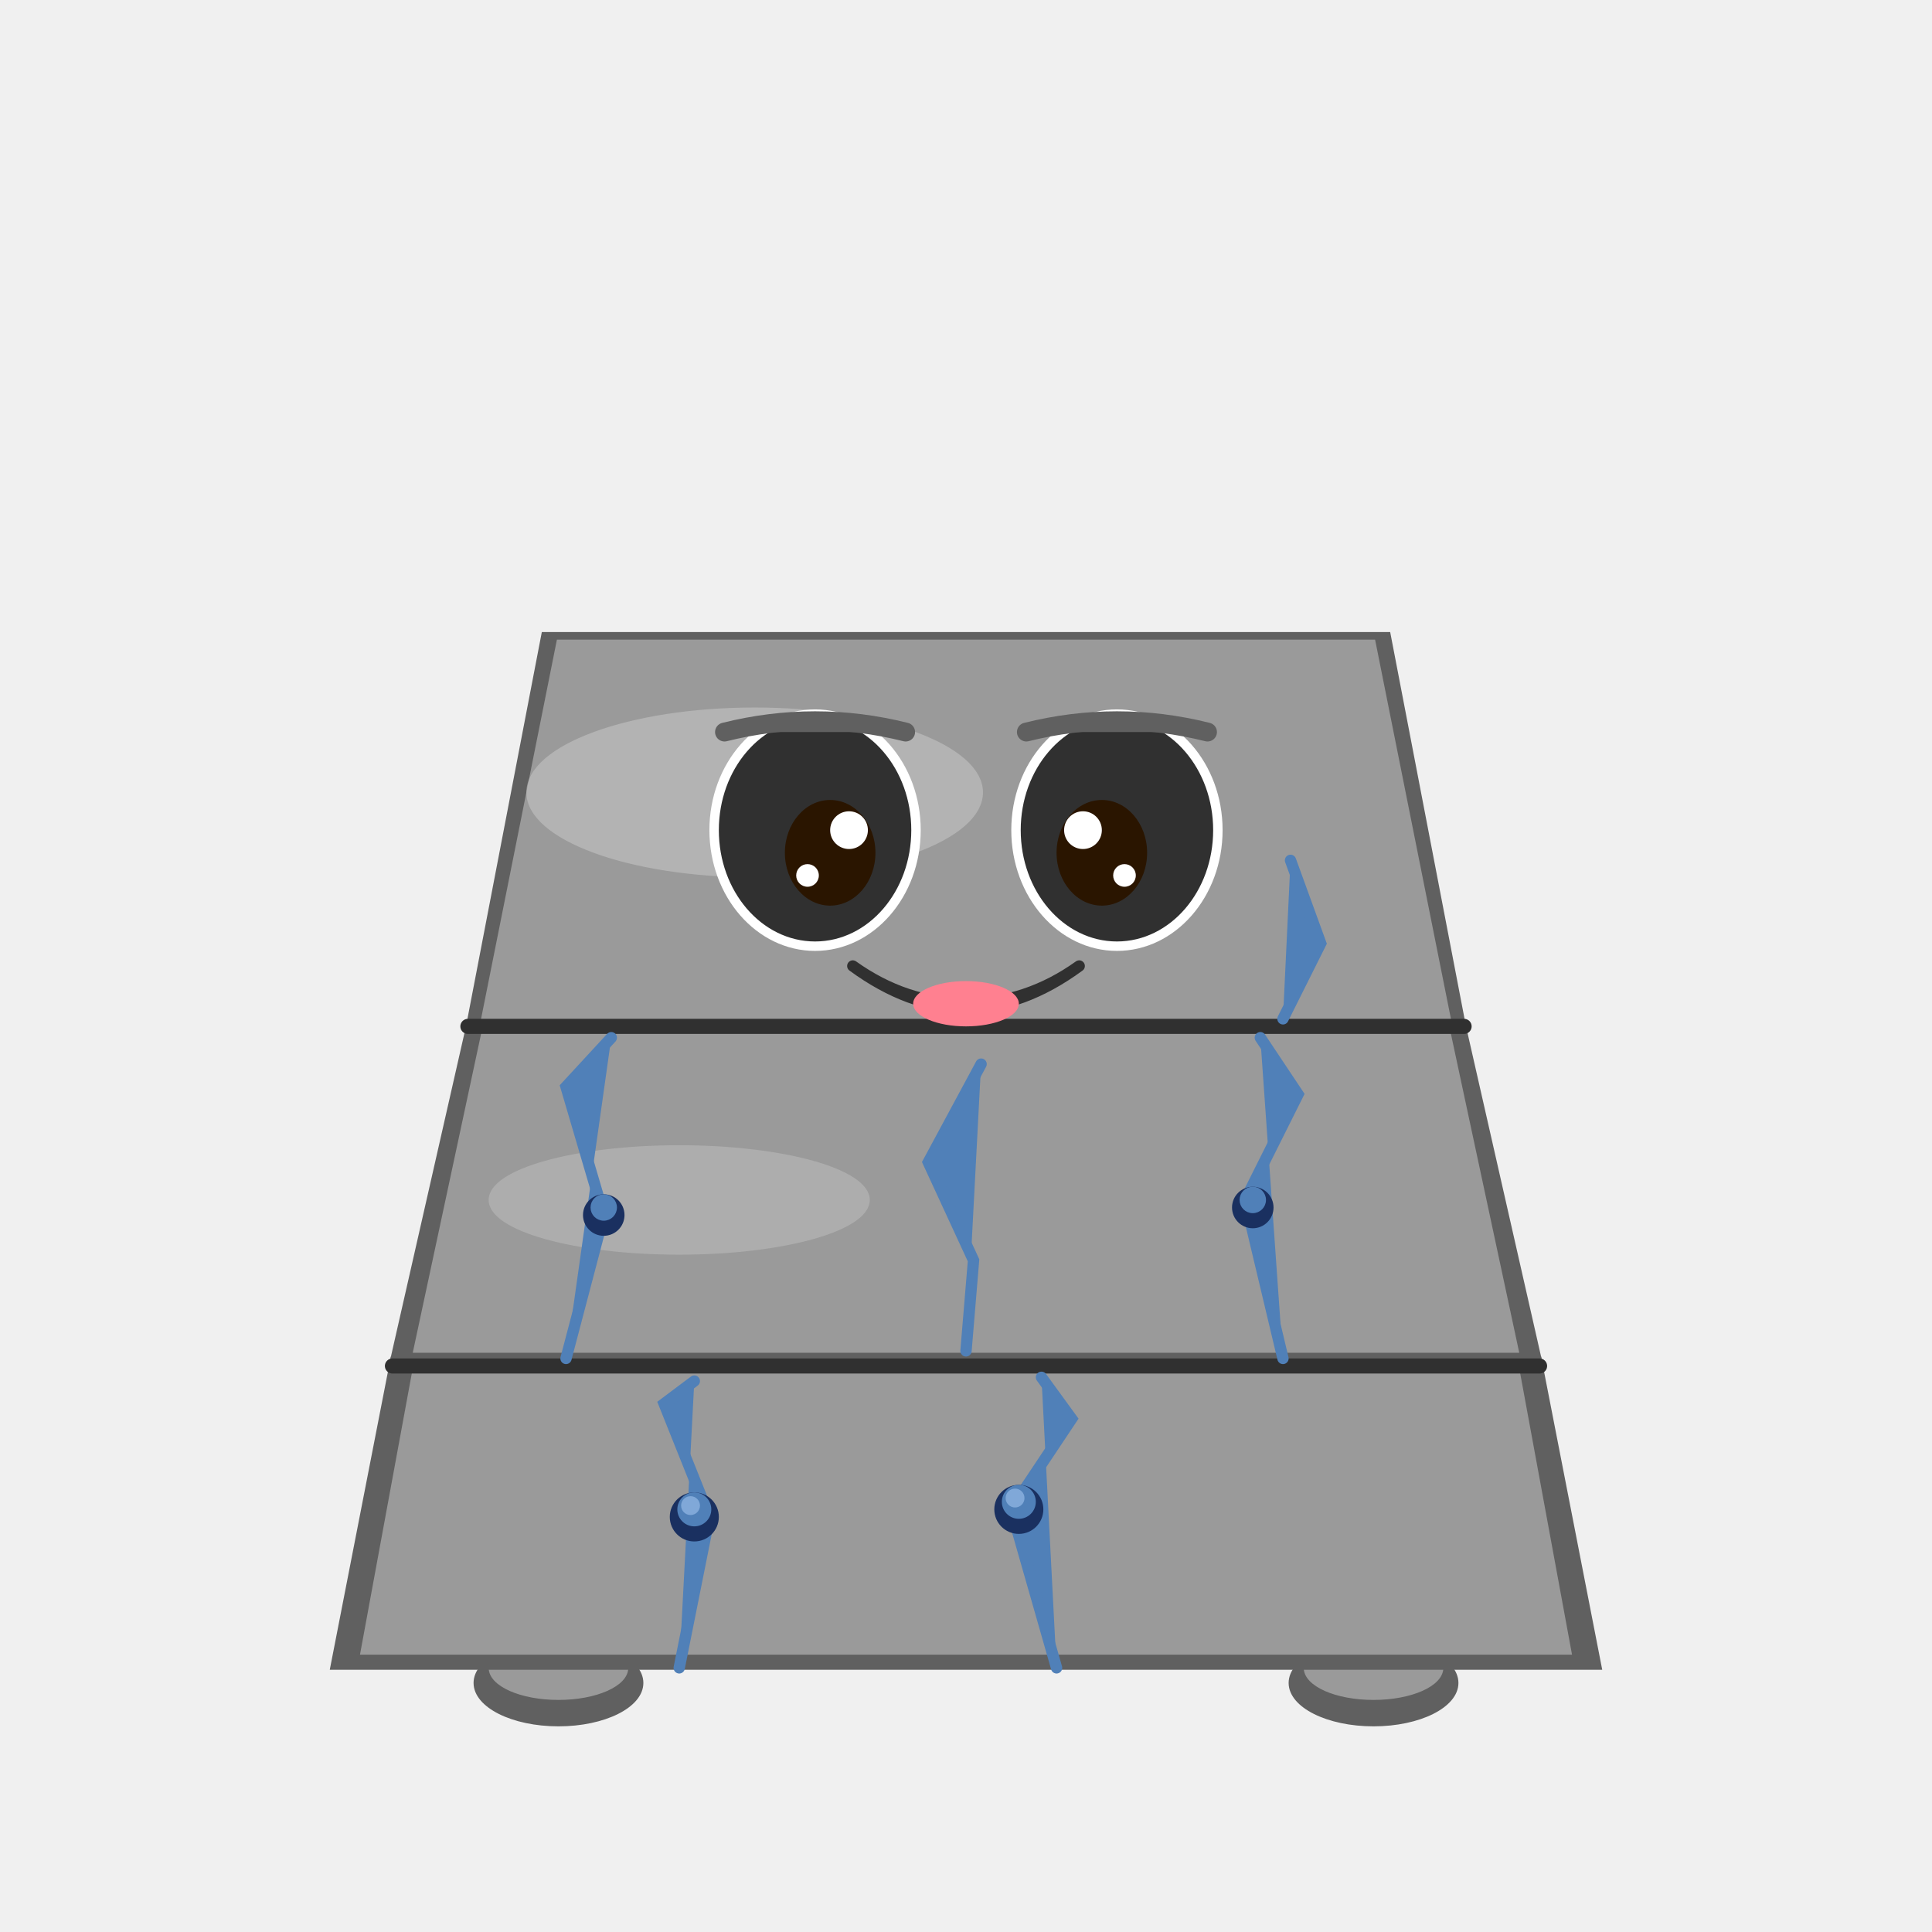
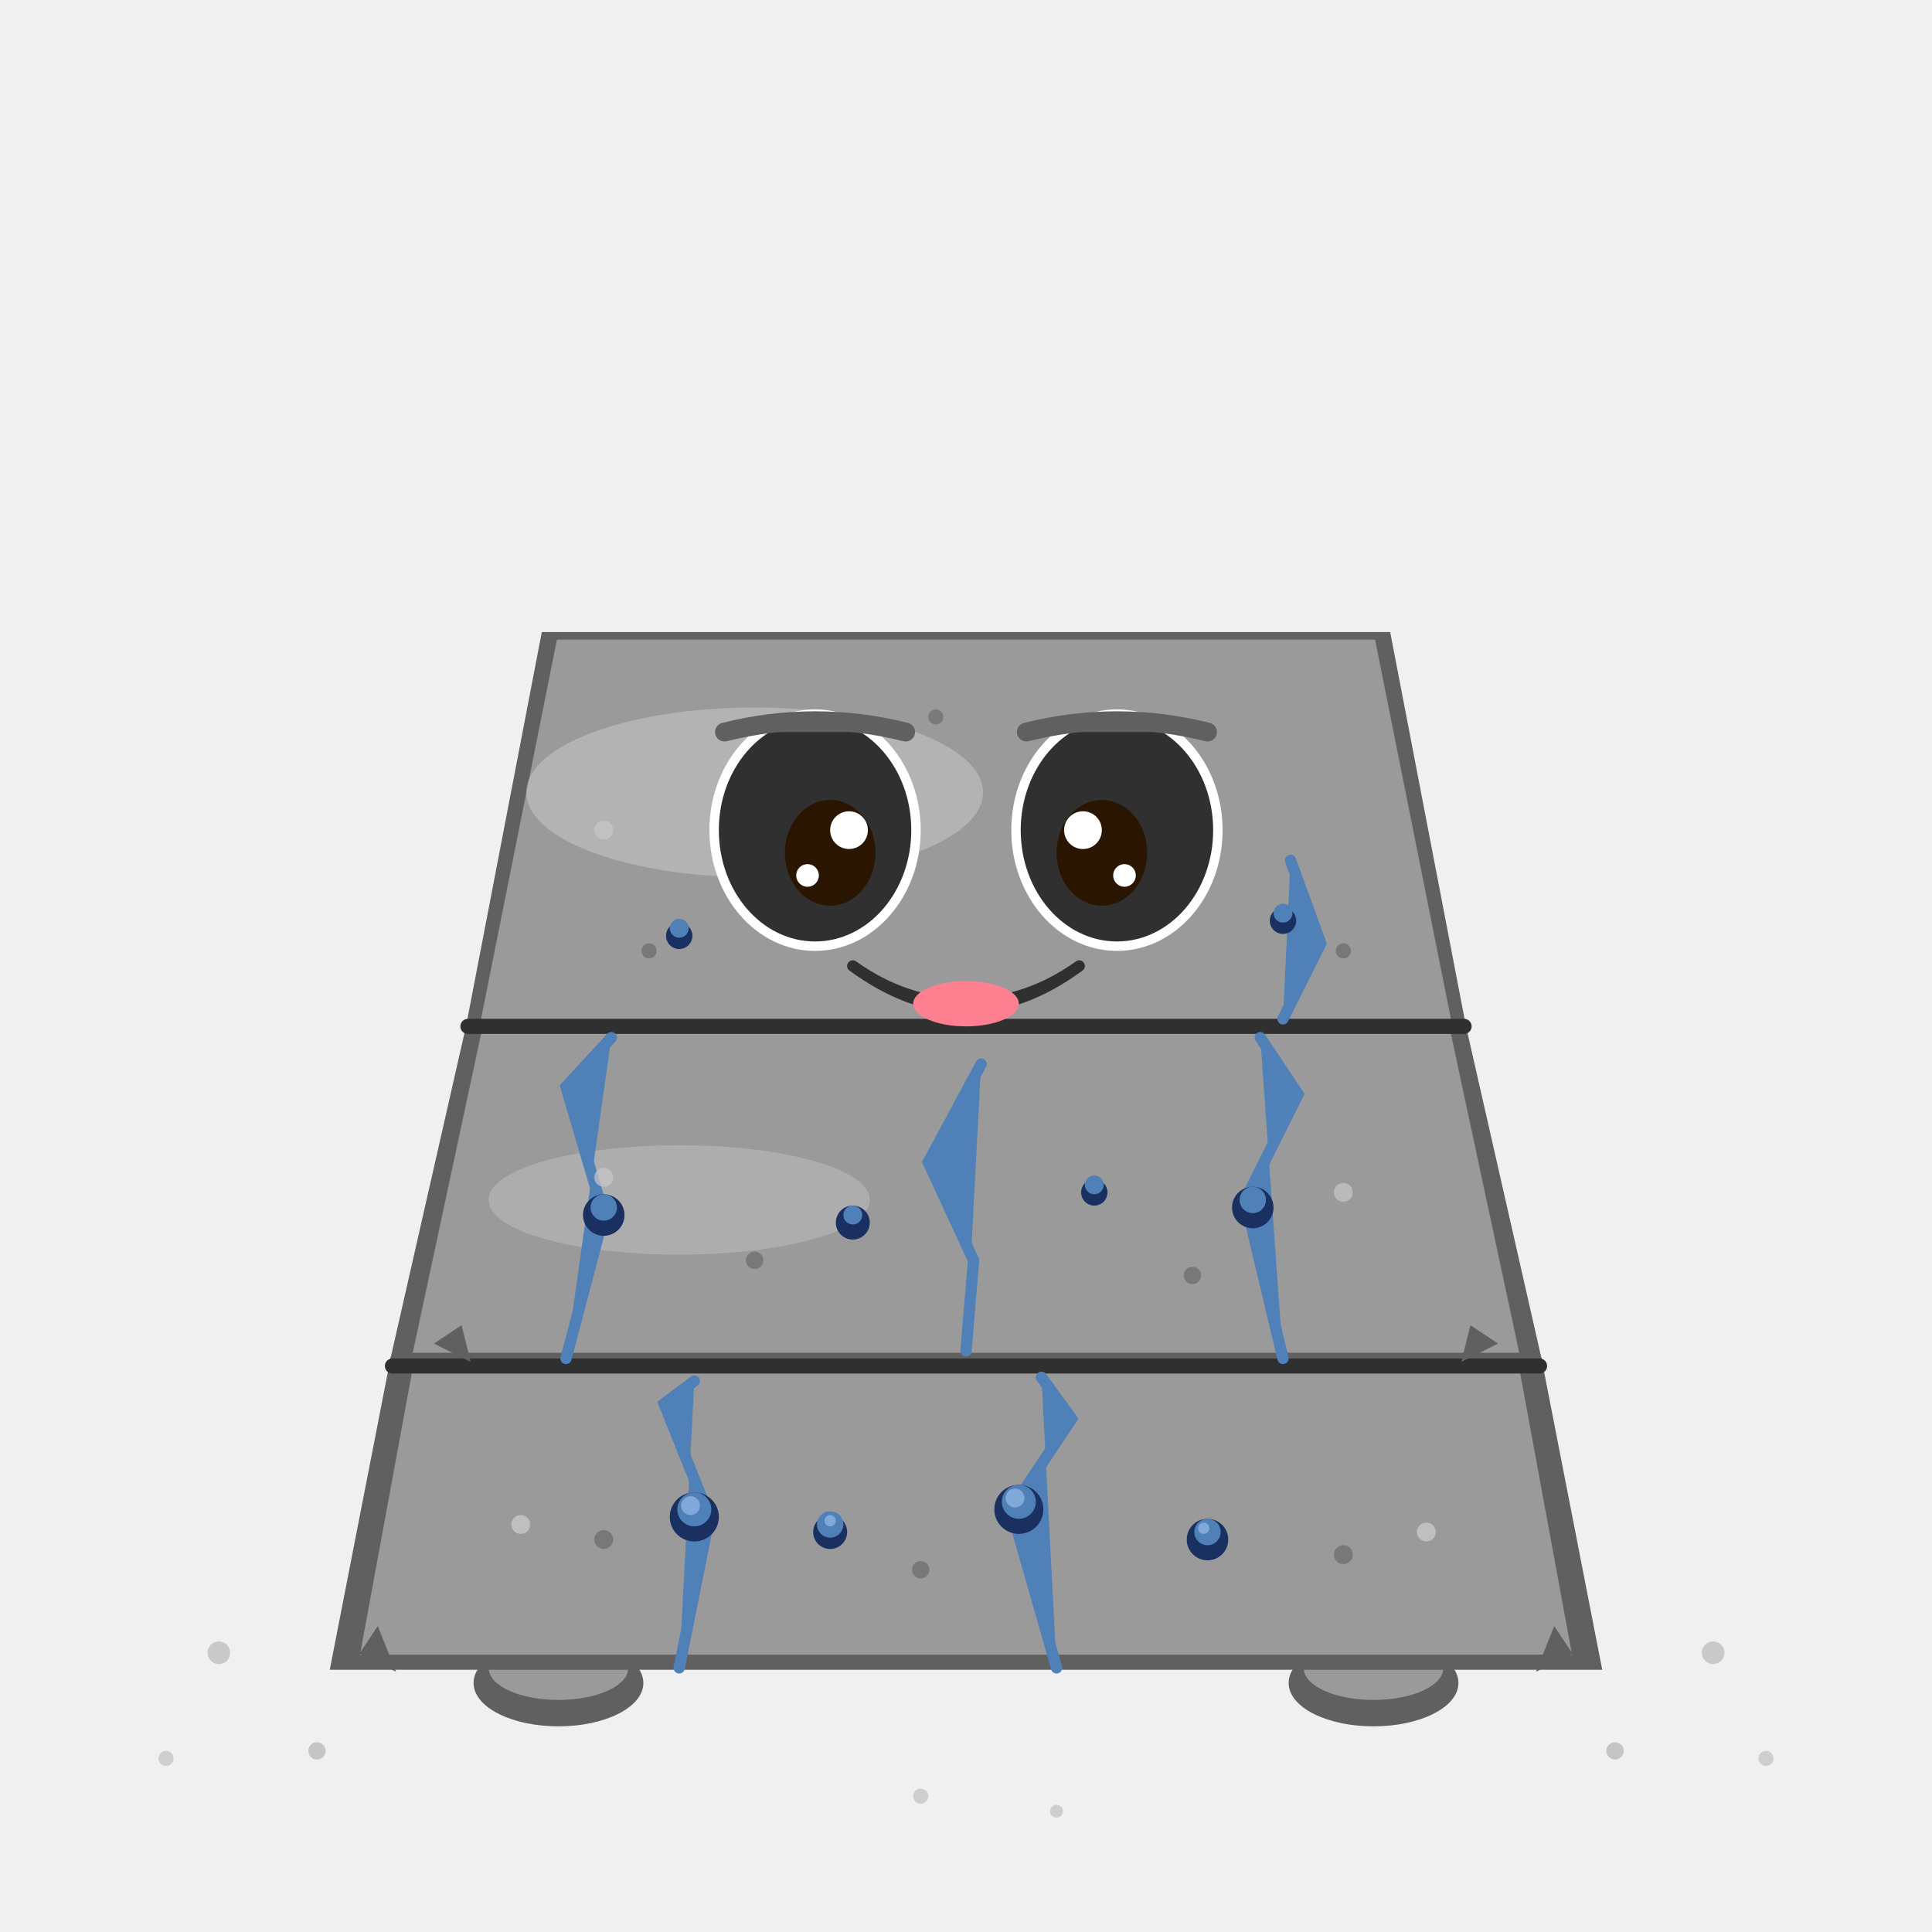
<svg xmlns="http://www.w3.org/2000/svg" viewBox="0 0 512 512" width="512" height="512">
  <style>
    .body-base       { fill: #9a9a9a; }
    .body-base       { stroke: #9a9a9a; }
    .body-shadow     { fill: #606060; }
    .body-shadow     { stroke: #606060; }
    .body-highlight  { fill: #c8c8c8; }
    .body-highlight  { stroke: #c8c8c8; }
    .body-stroke     { fill: #303030; }
    .body-stroke     { stroke: #303030; }
    .accent-base     { fill: #5080b8; }
    .accent-base     { stroke: #5080b8; }
    .accent-shadow   { fill: #1a3060; }
    .accent-shadow   { stroke: #1a3060; }
    .accent-highlight{ fill: #80a8d8; }
    .accent-highlight{ stroke: #80a8d8; }
    /* Constants */
    .eye-white       { fill: #ffffff; }
    .eye-pupil       { fill: #2a1500; }
    .eye-highlight   { fill: #ffffff; }
    .mouth-interior  { fill: #4a1010; }
    .tongue          { fill: #ff8090; }
  </style>
  <ellipse cx="148" cy="446" rx="22" ry="11" class="body-shadow" />
  <ellipse cx="364" cy="446" rx="22" ry="11" class="body-shadow" />
  <ellipse cx="148" cy="442" rx="18" ry="8" class="body-base" />
  <ellipse cx="364" cy="442" rx="18" ry="8" class="body-base" />
  <path d="M88,442 L424,442 L408,360 L104,360 Z" class="body-shadow" />
  <path d="M96,438 L416,438 L402,362 L110,362 Z" class="body-base" />
  <path d="M104,360 L408,360 L388,272 L124,272 Z" class="body-shadow" />
  <path d="M110,358 L402,358 L384,274 L128,274 Z" class="body-base" />
  <ellipse cx="180" cy="318" rx="50" ry="14" class="body-highlight" opacity="0.42" />
  <path d="M124,272 L388,272 L368,168 L144,168 Z" class="body-shadow" />
  <path d="M128,270 L384,270 L364,170 L148,170 Z" class="body-base" />
  <ellipse cx="200" cy="210" rx="60" ry="22" class="body-highlight" opacity="0.55" />
  <path d="M104,362 L408,362" class="body-stroke" fill="none" stroke-width="4" stroke-linecap="round" />
  <path d="M124,272 L388,272" class="body-stroke" fill="none" stroke-width="4" stroke-linecap="round" />
  <path d="M180,442 L188,402 L176,372 L184,366" class="accent-base" fill="none" stroke-width="3" stroke-linecap="round" />
  <path d="M280,442 L268,400 L284,376 L276,365" class="accent-base" fill="none" stroke-width="3" stroke-linecap="round" />
  <path d="M150,360 L160,322 L150,288 L162,275" class="accent-base" fill="none" stroke-width="3" stroke-linecap="round" />
  <path d="M340,360 L330,318 L344,290 L334,275" class="accent-base" fill="none" stroke-width="3" stroke-linecap="round" />
  <path d="M256,358 L258,334 L246,308 L260,282" class="accent-base" fill="none" stroke-width="3" stroke-linecap="round" />
  <path d="M340,270 L350,250 L342,228" class="accent-base" fill="none" stroke-width="3" stroke-linecap="round" />
  <circle cx="184" cy="402" r="6" class="accent-shadow" />
  <circle cx="184" cy="400" r="4" class="accent-base" />
  <circle cx="183" cy="399" r="2" class="accent-highlight" />
  <circle cx="270" cy="400" r="6" class="accent-shadow" />
  <circle cx="270" cy="398" r="4" class="accent-base" />
  <circle cx="269" cy="397" r="2" class="accent-highlight" />
  <circle cx="160" cy="322" r="5" class="accent-shadow" />
  <circle cx="160" cy="320" r="3" class="accent-base" />
  <circle cx="332" cy="320" r="5" class="accent-shadow" />
  <circle cx="332" cy="318" r="3" class="accent-base" />
  <ellipse cx="216" cy="220" rx="28" ry="32" class="eye-white" stroke="none" />
  <ellipse cx="216" cy="220" rx="24" ry="28" class="body-stroke" fill="none" stroke-width="3" />
  <ellipse cx="220" cy="226" rx="12" ry="14" class="eye-pupil" stroke="none" />
  <circle cx="225" cy="220" r="5" class="eye-highlight" stroke="none" />
  <circle cx="214" cy="232" r="3" class="eye-highlight" stroke="none" />
  <ellipse cx="296" cy="220" rx="28" ry="32" class="eye-white" stroke="none" />
  <ellipse cx="296" cy="220" rx="24" ry="28" class="body-stroke" fill="none" stroke-width="3" />
  <ellipse cx="292" cy="226" rx="12" ry="14" class="eye-pupil" stroke="none" />
  <circle cx="287" cy="220" r="5" class="eye-highlight" stroke="none" />
  <circle cx="298" cy="232" r="3" class="eye-highlight" stroke="none" />
  <path d="M226,256 Q256,278 286,256 Q272,266 256,266 Q240,266 226,256 Z" class="mouth-interior" stroke="#303030" stroke-width="3" stroke-linejoin="round" />
  <ellipse cx="256" cy="266" rx="14" ry="6" class="tongue" stroke="none" />
  <path d="M192,194 Q216,188 240,194" class="body-shadow" fill="none" stroke-width="5" stroke-linecap="round" />
  <path d="M272,194 Q296,188 320,194" class="body-shadow" fill="none" stroke-width="5" stroke-linecap="round" />
+   <circle cx="220" cy="406" r="4" class="accent-shadow" stroke="none" />
+   <circle cx="220" cy="404" r="3" class="accent-base" stroke="none" />
+   <circle cx="220" cy="403" r="1" class="accent-highlight" stroke="none" />
+   <circle cx="320" cy="408" r="5" class="accent-shadow" stroke="none" />
+   <circle cx="320" cy="406" r="3" class="accent-base" stroke="none" />
+   <circle cx="319" cy="405" r="1" class="accent-highlight" stroke="none" />
+   <circle cx="226" cy="324" r="4" class="accent-shadow" stroke="none" />
+   <circle cx="226" cy="322" r="2" class="accent-base" stroke="none" />
+   <circle cx="290" cy="316" r="3" class="accent-shadow" stroke="none" />
+   <circle cx="290" cy="314" r="2" class="accent-base" stroke="none" />
+   <circle cx="180" cy="248" r="3" class="accent-shadow" stroke="none" />
+   <circle cx="180" cy="246" r="2" class="accent-base" stroke="none" />
+   <circle cx="340" cy="244" r="3" class="accent-shadow" stroke="none" />
+   <circle cx="340" cy="242" r="2" class="accent-base" stroke="none" />
+   <path d="M104,442 L96,438 L100,432 Z" class="body-shadow" stroke="none" />
+   <path d="M408,442 L416,438 L412,432 Z" class="body-shadow" stroke="none" />
+   <path d="M124,360 L116,356 L122,352 Z" class="body-shadow" stroke="none" />
+   <path d="M388,360 L396,356 L390,352 Z" class="body-shadow" stroke="none" />
+   <circle cx="160" cy="408" r="2" class="body-shadow" opacity="0.6" stroke="none" />
+   <circle cx="244" cy="416" r="1.8" class="body-shadow" opacity="0.6" stroke="none" />
+   <circle cx="356" cy="412" r="2" class="body-shadow" opacity="0.6" stroke="none" />
+   <circle cx="200" cy="334" r="1.8" class="body-shadow" opacity="0.6" stroke="none" />
+   <circle cx="316" cy="338" r="1.8" class="body-shadow" opacity="0.6" stroke="none" />
+   <circle cx="172" cy="252" r="1.5" class="body-shadow" opacity="0.6" stroke="none" />
+   <circle cx="356" cy="252" r="1.5" class="body-shadow" opacity="0.6" stroke="none" />
+   <circle cx="248" cy="190" r="1.5" class="body-shadow" opacity="0.55" stroke="none" />
+   <circle cx="138" cy="404" r="2" class="body-highlight" opacity="0.8" stroke="none" />
+   <circle cx="378" cy="406" r="2" class="body-highlight" opacity="0.8" stroke="none" />
+   <circle cx="160" cy="312" r="2" class="body-highlight" opacity="0.7" stroke="none" />
+   <circle cx="356" cy="316" r="2" class="body-highlight" opacity="0.7" stroke="none" />
+   <circle cx="160" cy="220" r="2" class="body-highlight" opacity="0.7" stroke="none" />
+   <circle cx="58" cy="438" r="2.5" class="body-base" opacity="0.45" stroke="none" />
+   <circle cx="84" cy="464" r="1.8" class="body-base" opacity="0.5" stroke="none" />
+   <circle cx="44" cy="466" r="1.5" class="body-base" opacity="0.4" stroke="none" />
+   <circle cx="454" cy="438" r="2.5" class="body-base" opacity="0.45" stroke="none" />
+   <circle cx="428" cy="464" r="1.8" class="body-base" opacity="0.5" stroke="none" />
+   <circle cx="468" cy="466" r="1.5" class="body-base" opacity="0.4" stroke="none" />
+   <circle cx="244" cy="476" r="1.5" class="body-base" opacity="0.4" stroke="none" />
+   <circle cx="280" cy="480" r="1.2" class="body-base" opacity="0.4" stroke="none" />
</svg>
